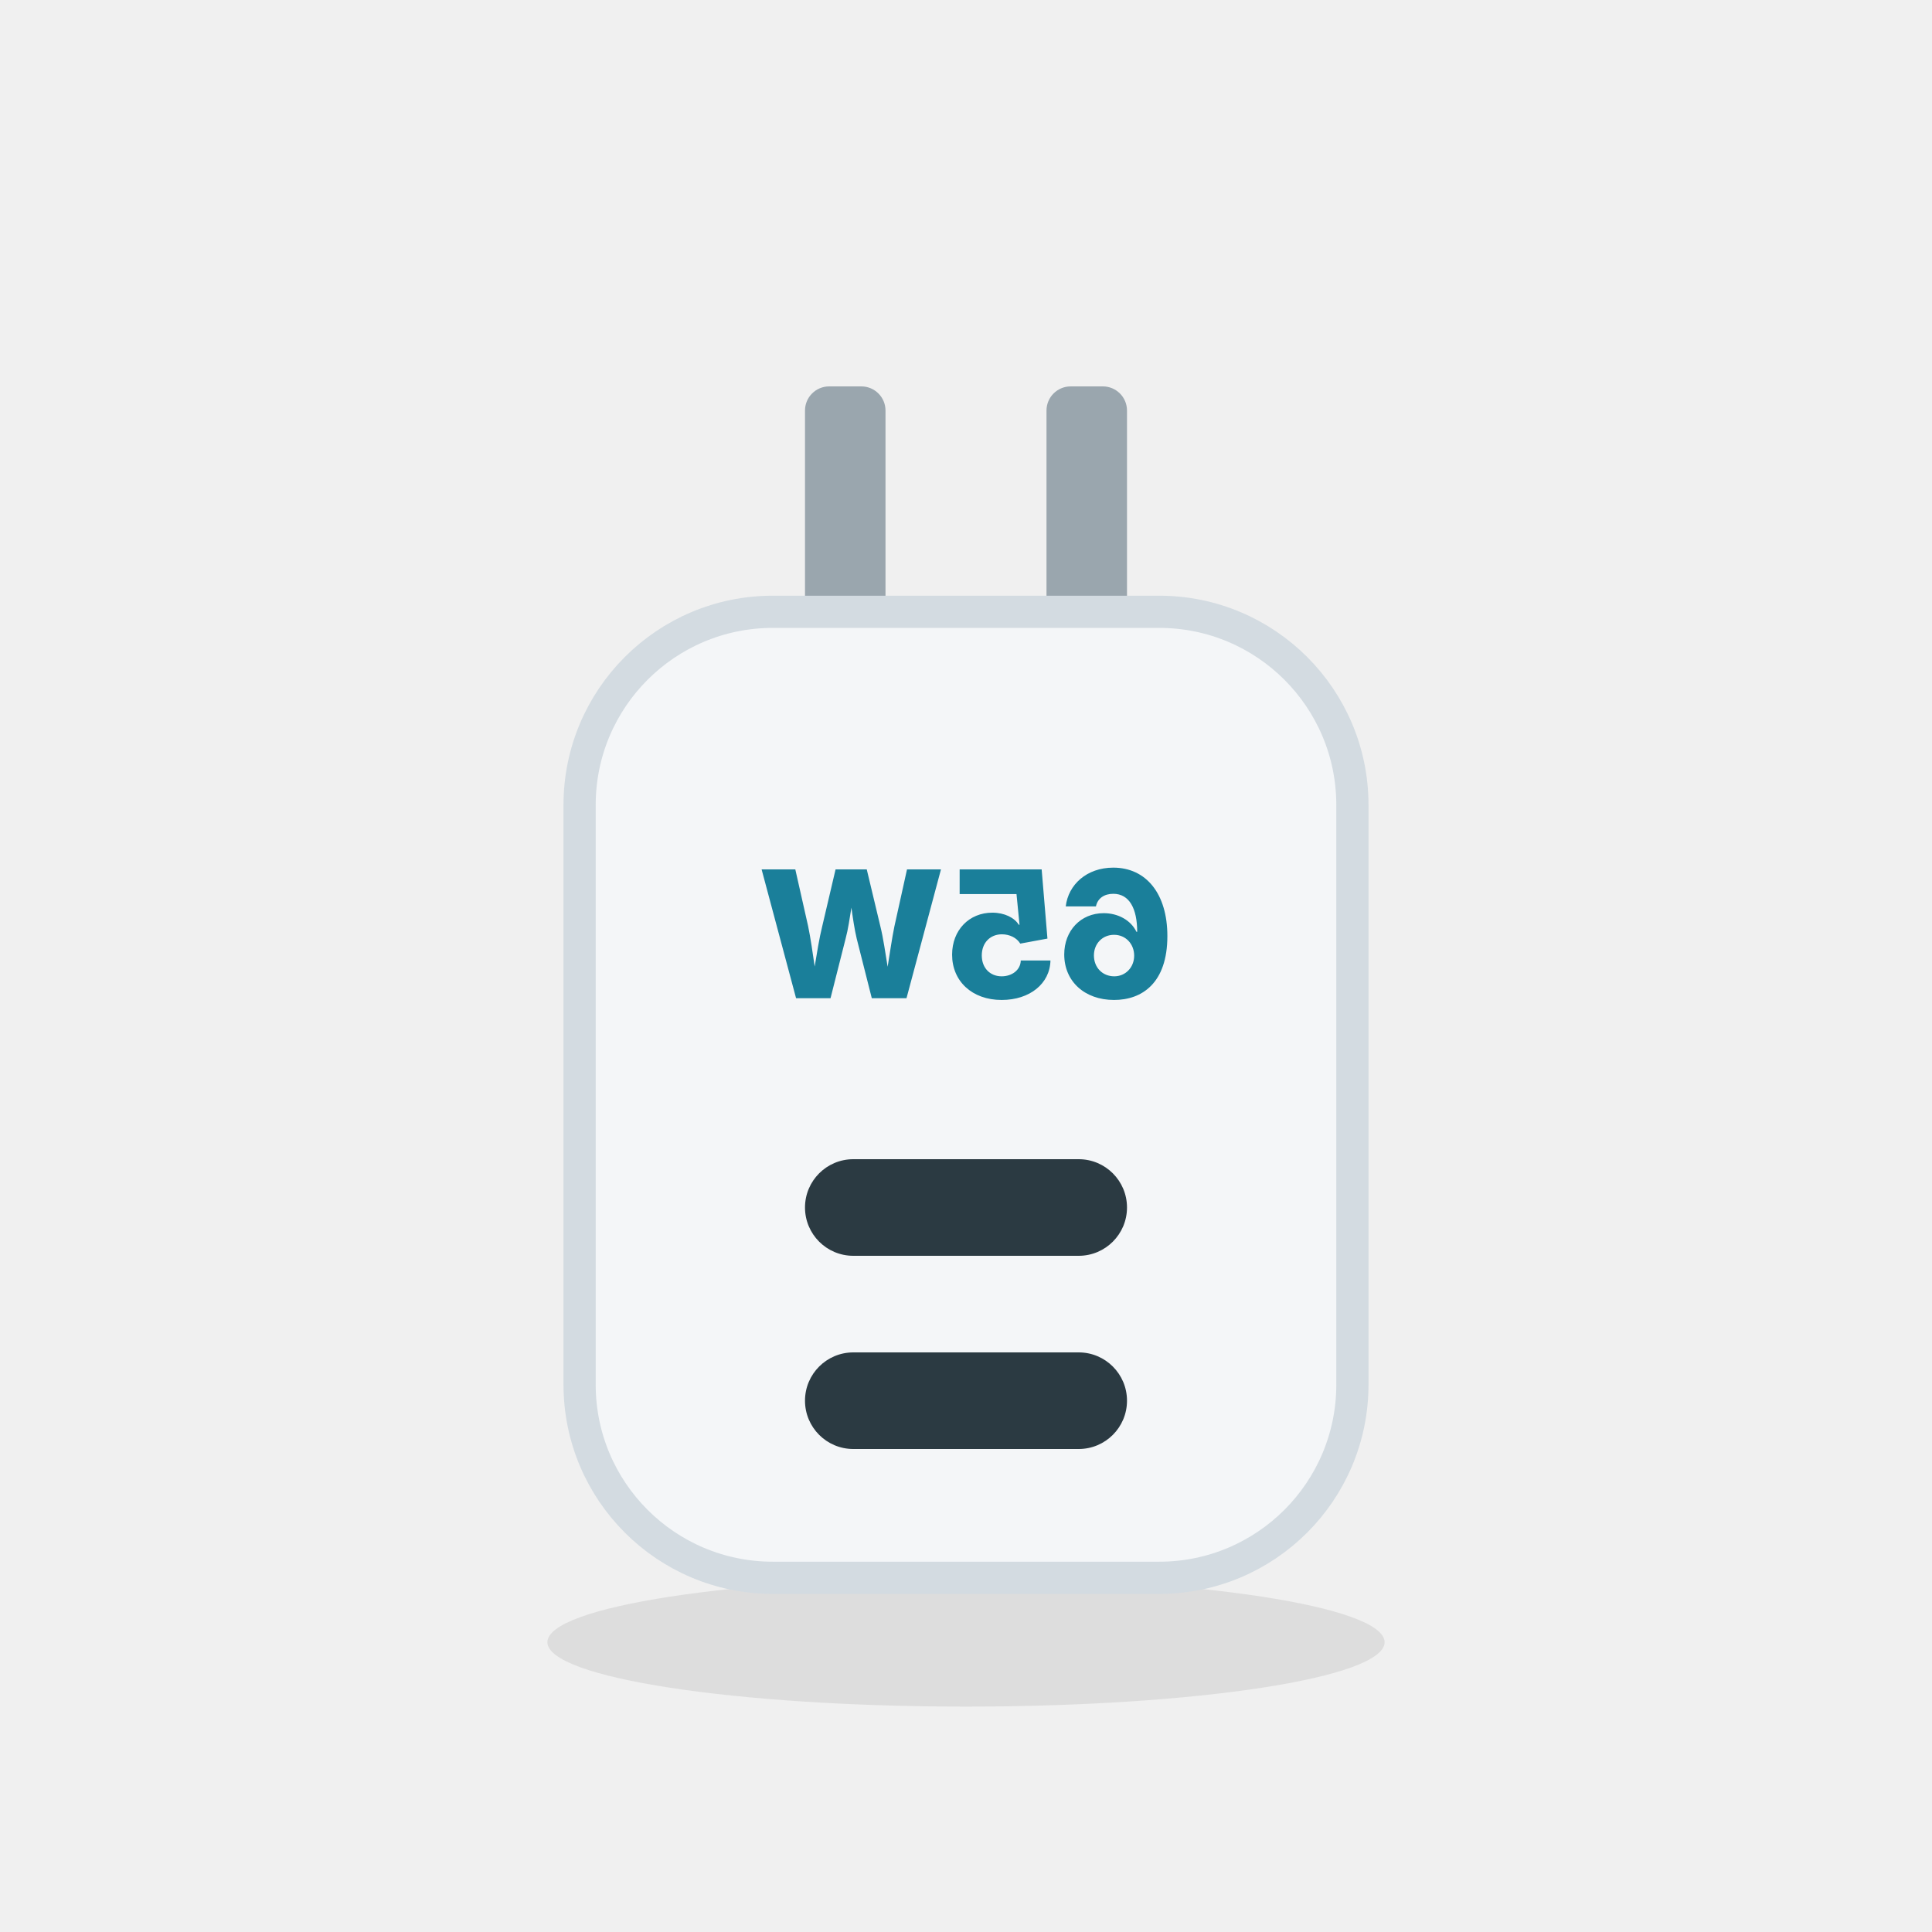
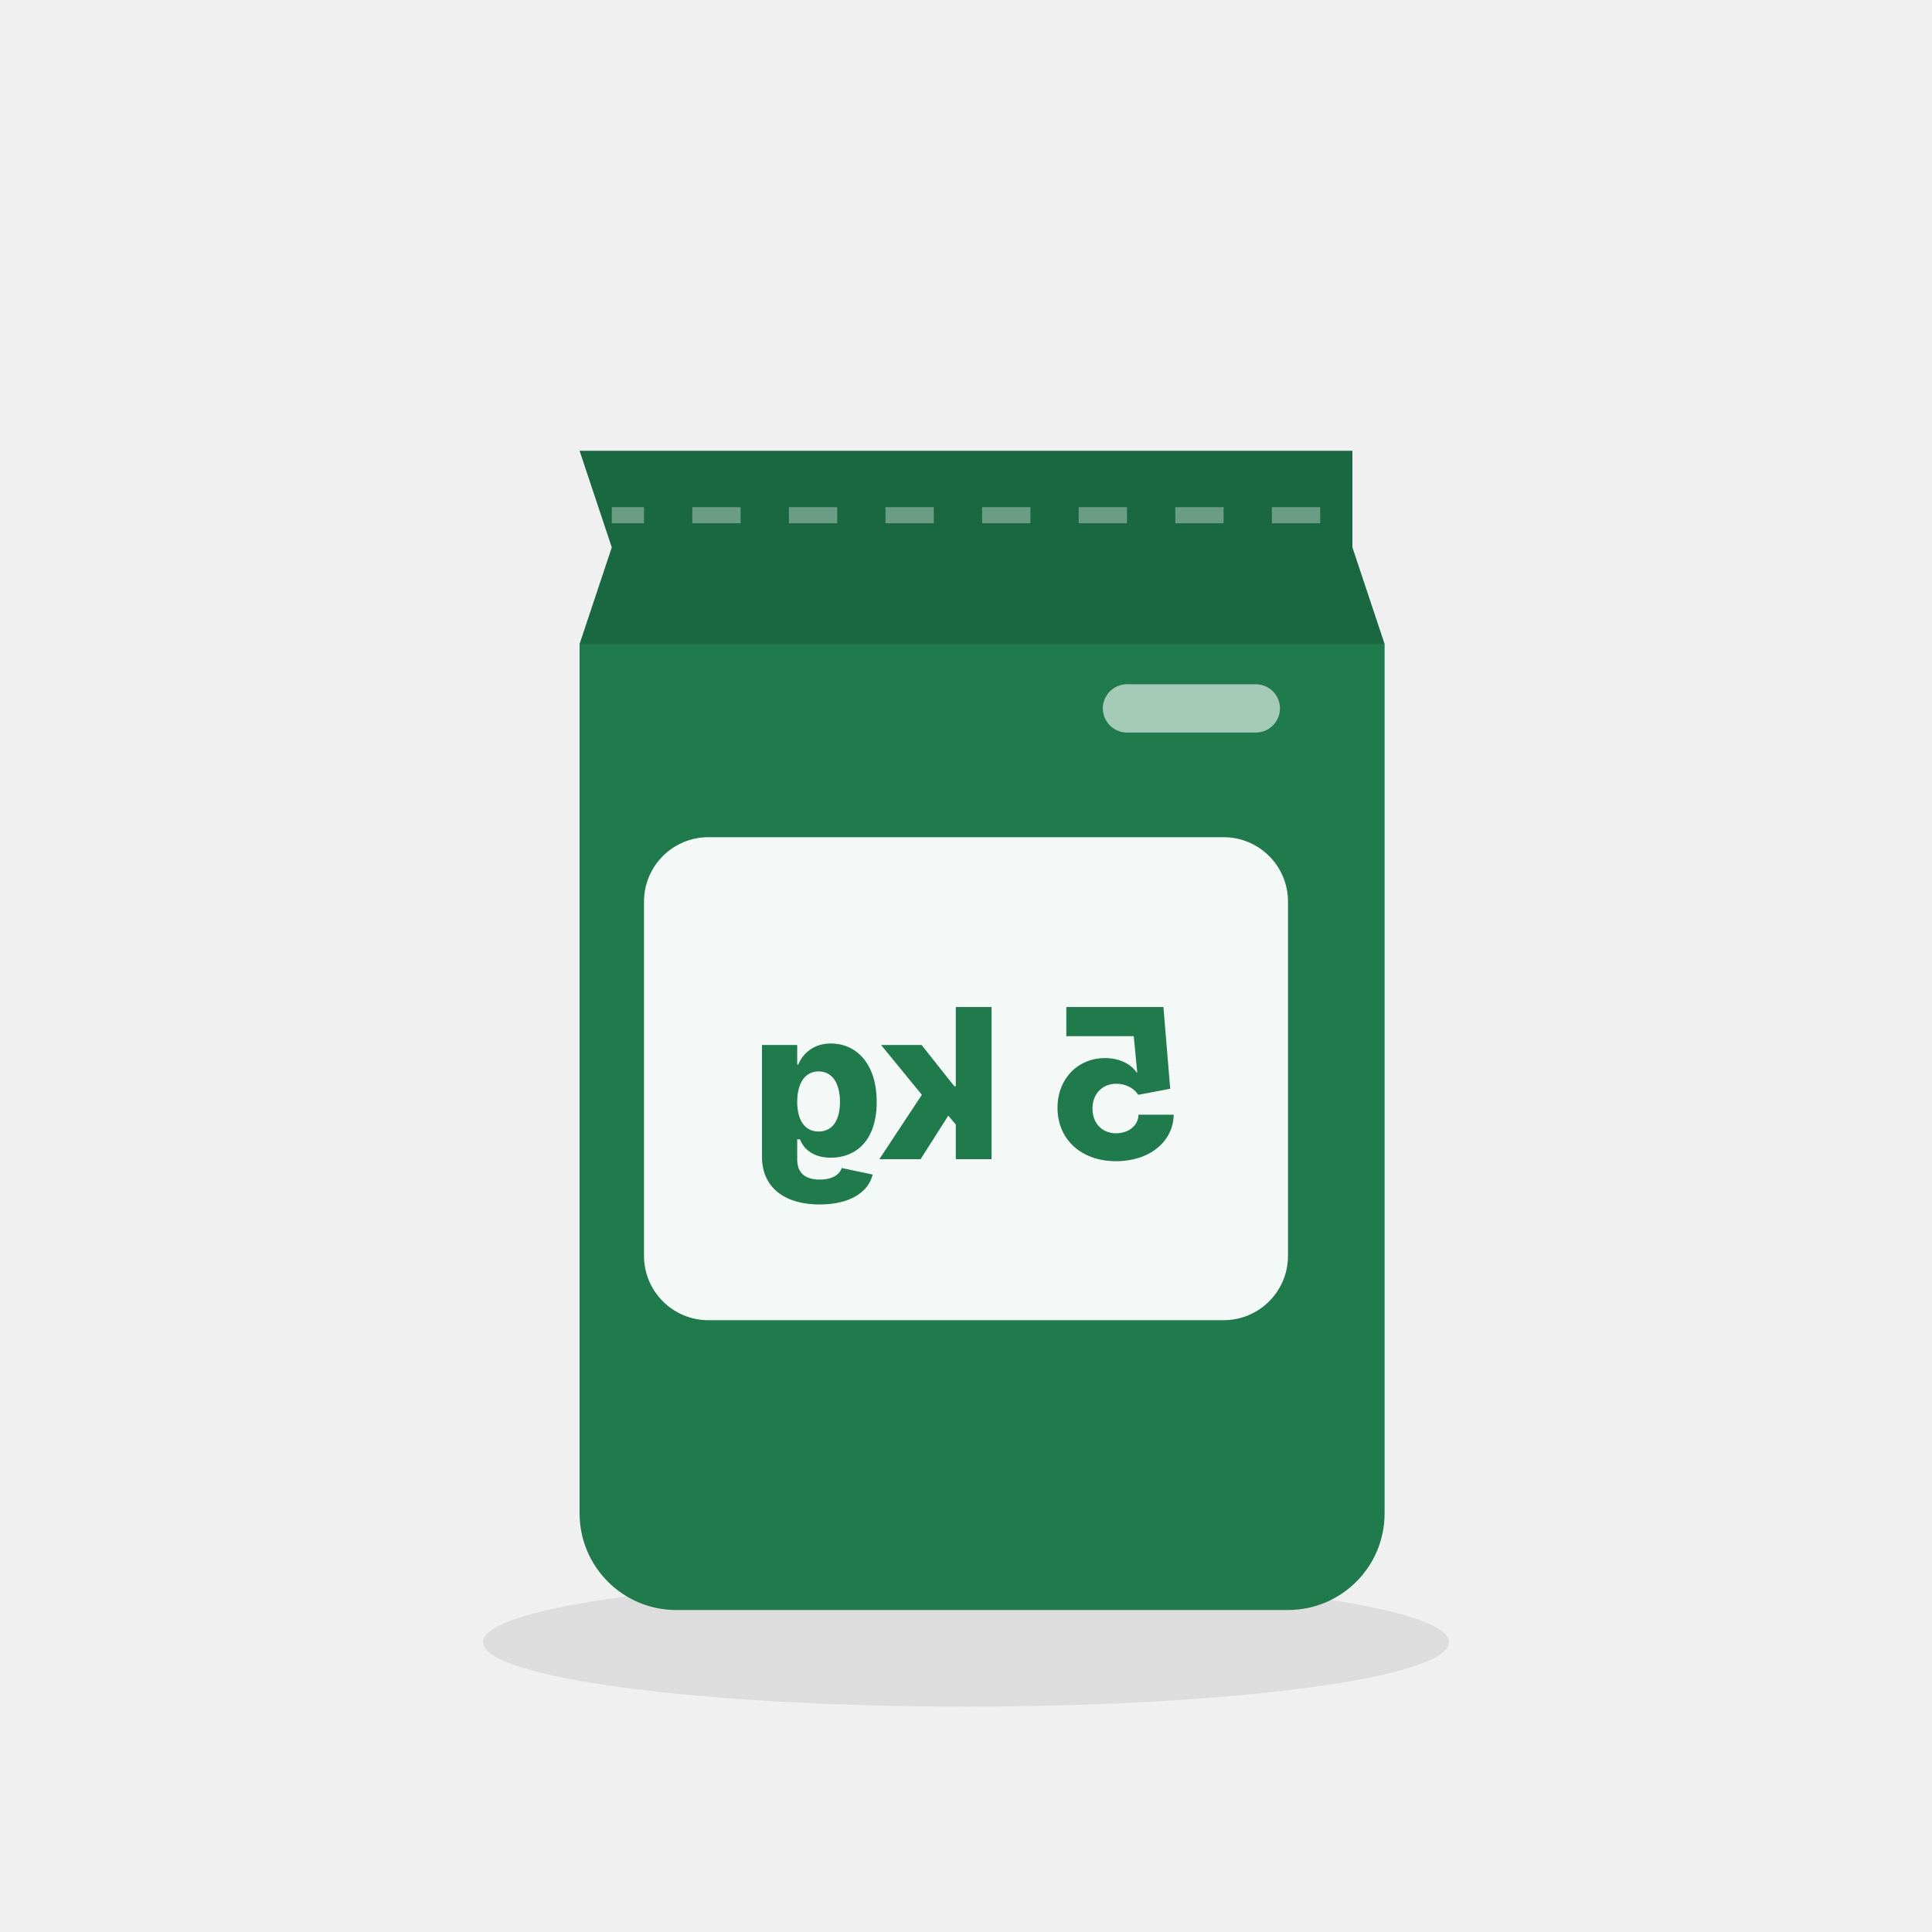
<svg xmlns="http://www.w3.org/2000/svg" viewBox="0 -10 120 120" width="600" height="600" font-family="Inter, Arial, sans-serif">
  <g transform="translate(120 0) scale(-1 1)">
    <g>
-       <ellipse cx="60" cy="92" rx="26" ry="4" fill="#000" opacity=".08" />
-       <rect x="50" y="14" width="5" height="16" rx="1.5" fill="#9aa6ae" />
-       <rect x="65" y="14" width="5" height="16" rx="1.5" fill="#9aa6ae" />
-       <rect x="36" y="28" width="48" height="60" rx="12" fill="#f4f6f8" stroke="#d3dbe1" stroke-width="2" />
-       <rect x="50" y="62" width="20" height="6" rx="3" fill="#2b3a42" />
-       <rect x="50" y="74" width="20" height="6" rx="3" fill="#2b3a42" />
-       <text x="60" y="52" text-anchor="middle" font-size="11" font-weight="800" fill="#1a7f9a">65W</text>
+       <ellipse cx="60" cy="92" rx="30" ry="4" fill="#000" opacity=".08" />
+       <path d="M36 18h48l-2 6 2 6v54a6 6 0 0 1-6 6H40a6 6 0 0 1-6-6V30l2-6z" fill="#1f7a4c" />
+       <path d="M36 18h48l-2 6 2 6H34l2-6z" fill="#000" opacity=".15" />
+       <path d="M38 22h44" stroke="#fff" stroke-opacity=".35" stroke-dasharray="3 3" />
+       <rect x="40" y="42" width="40" height="30" rx="4" fill="#fff" opacity=".95" />
+       <text x="60" y="62" text-anchor="middle" font-size="13" font-weight="800" fill="#1f7a4c">5 kg</text>
+       <path d="M42 34h8" stroke="#fff" stroke-opacity=".6" stroke-width="3" stroke-linecap="round" />
    </g>
  </g>
</svg>
